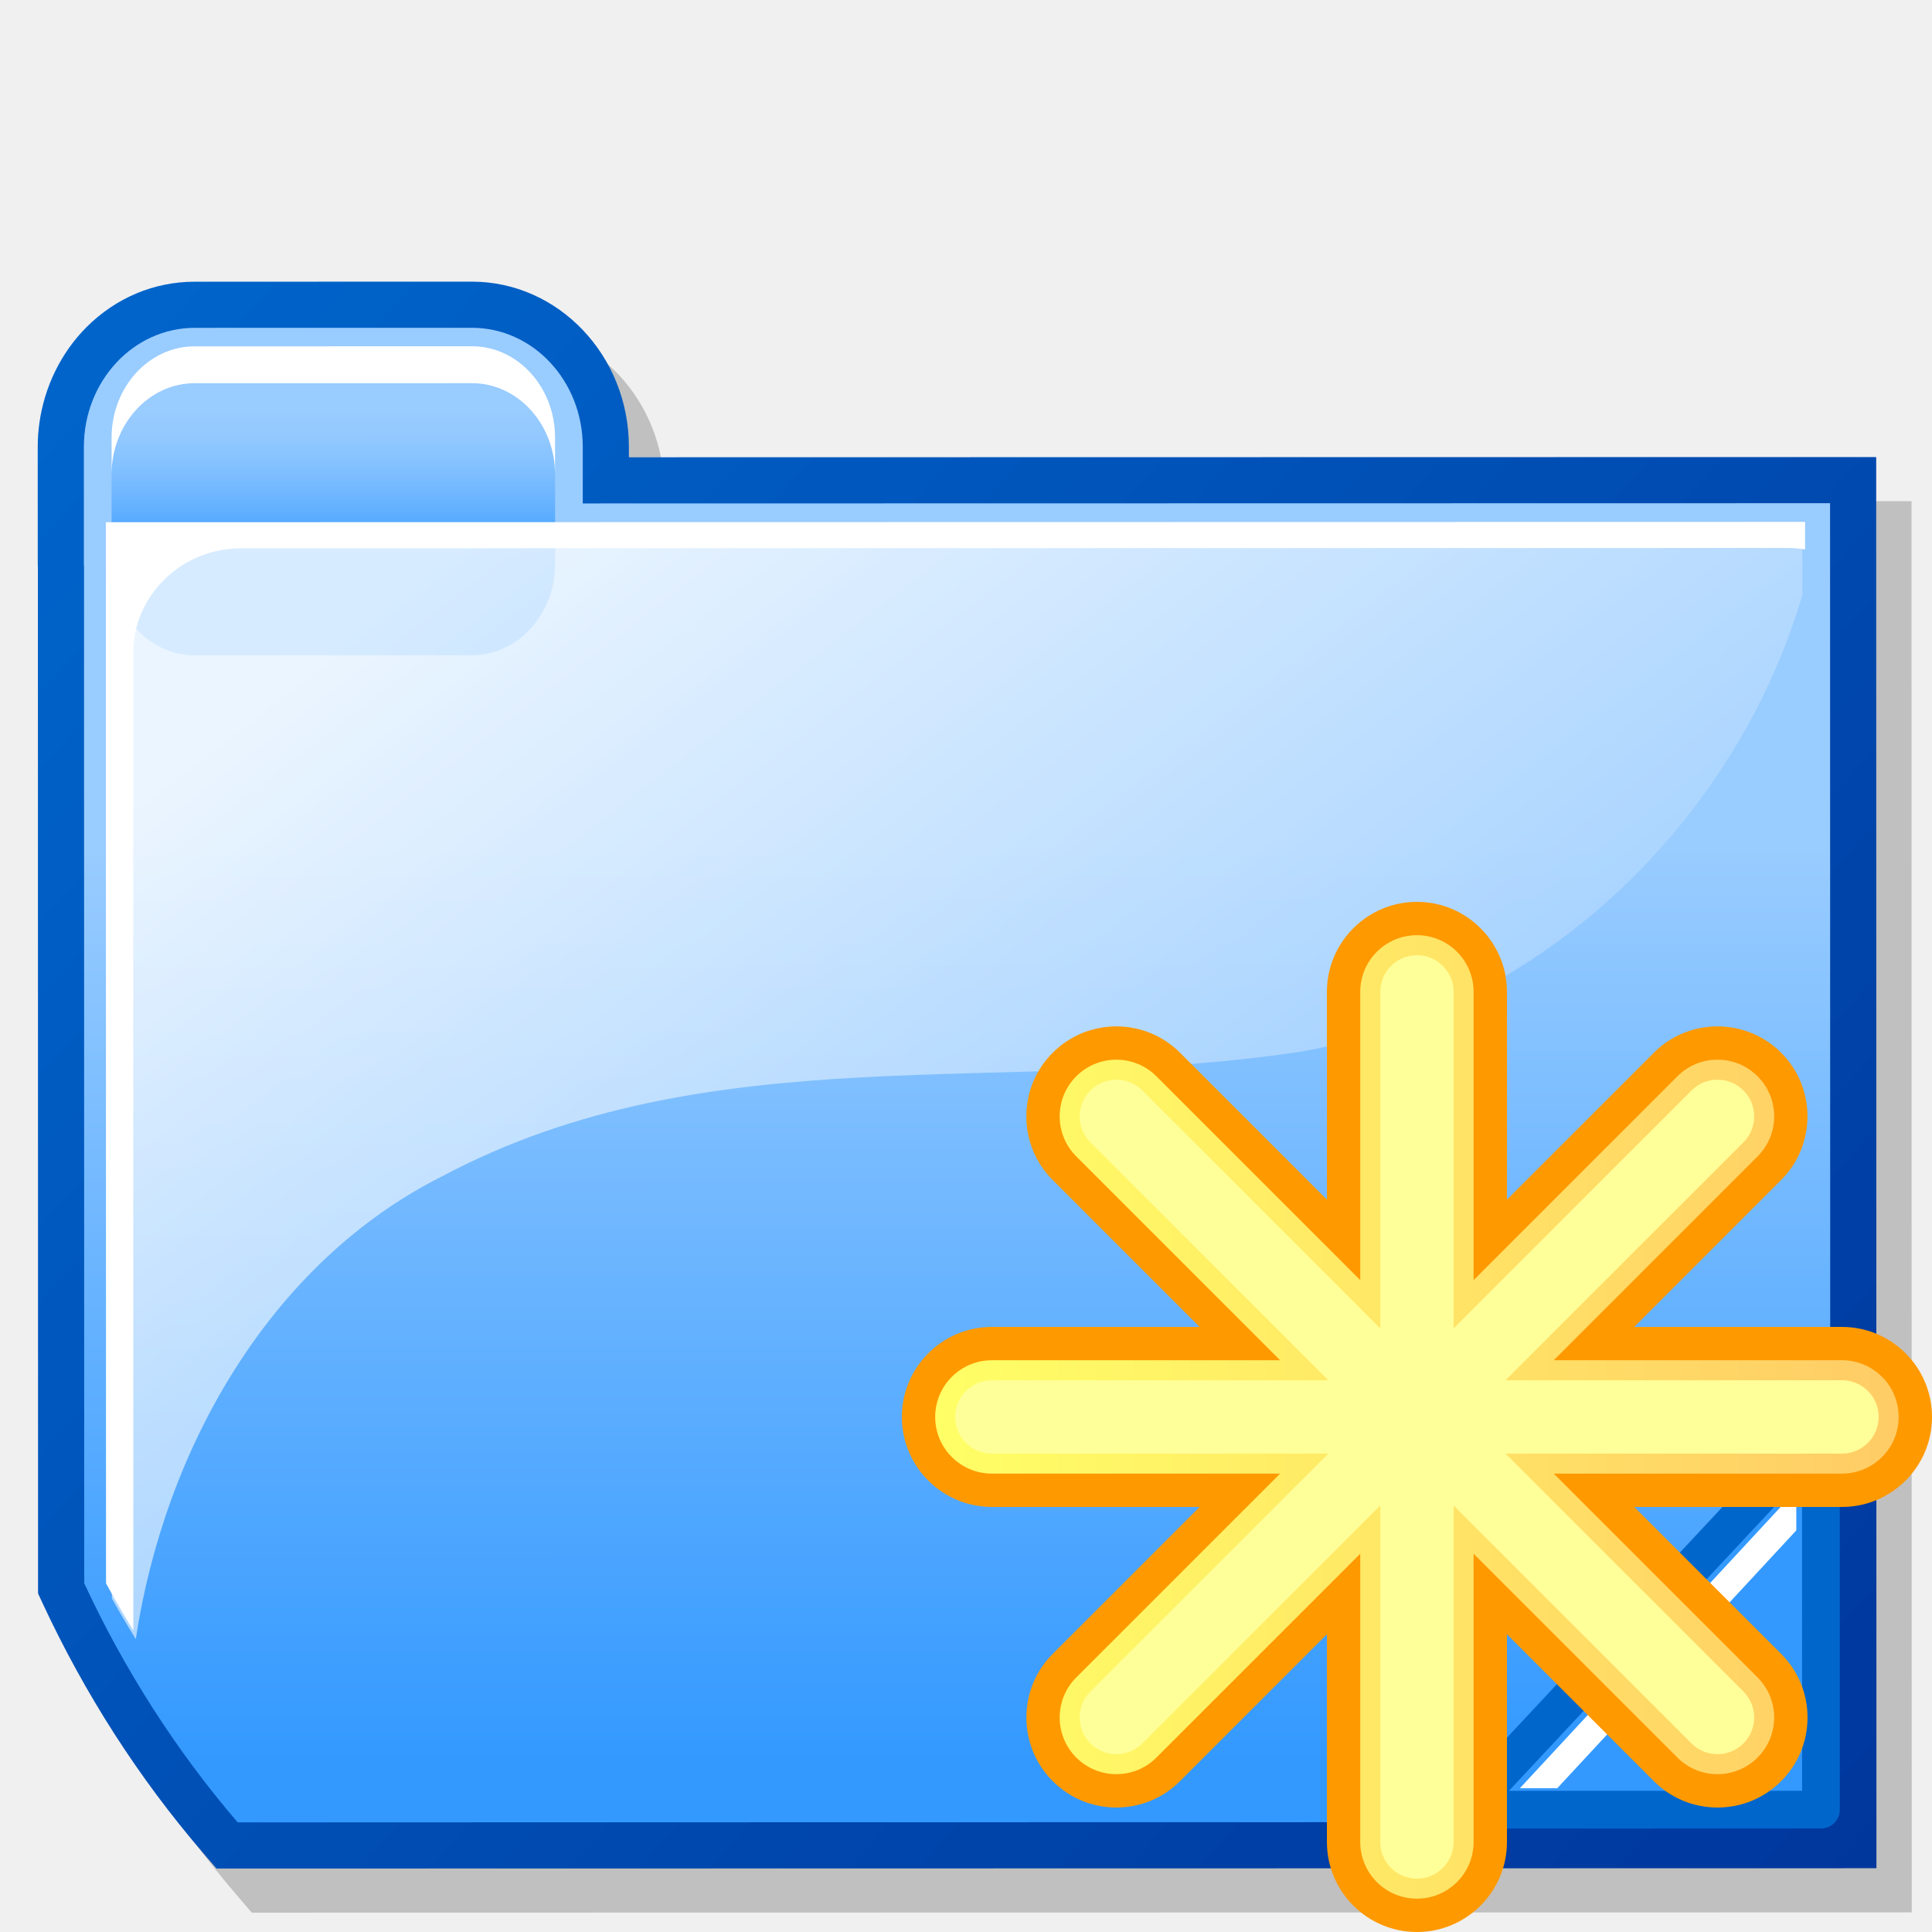
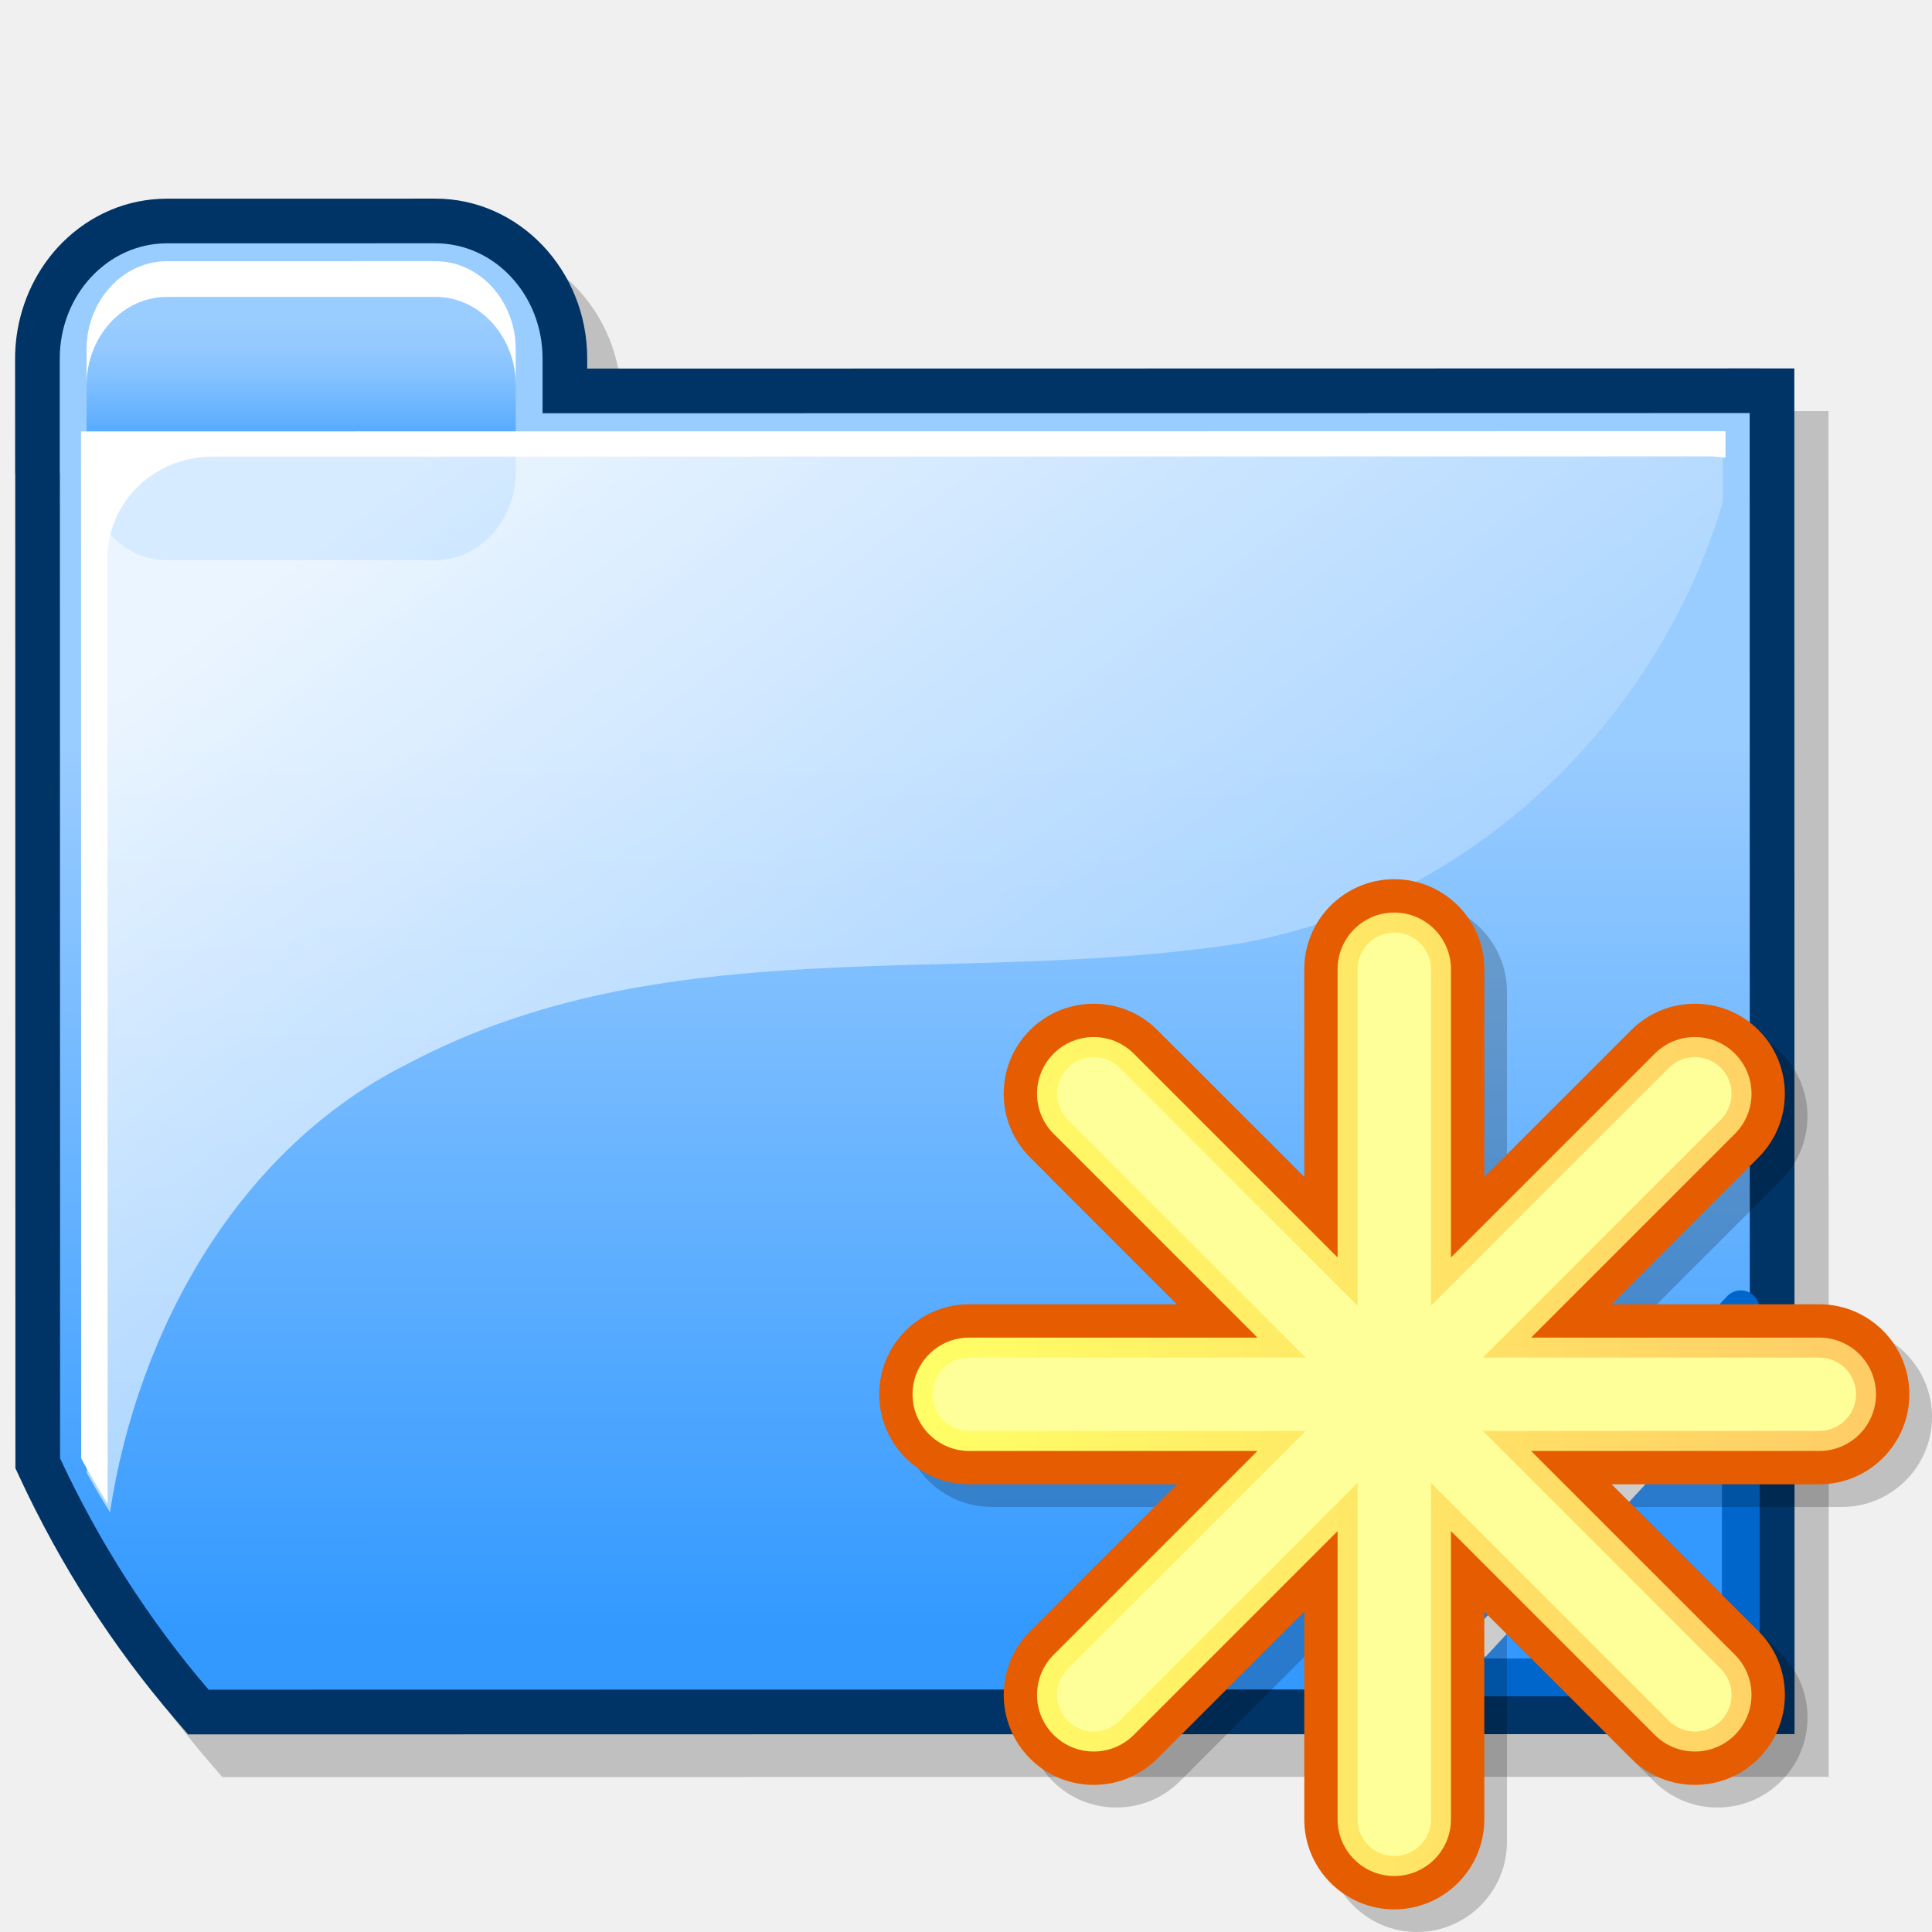
- <svg xmlns="http://www.w3.org/2000/svg" width="48pt" height="48pt" viewBox="0 0 256 256" overflow="visible" enable-background="new 0 0 256 256" xml:space="preserve" id="svg153">
-   <defs id="defs205" />
+ <svg xmlns="http://www.w3.org/2000/svg" width="48pt" height="48pt" viewBox="0 0 256.002 256.002" overflow="visible" enable-background="new 0 0 256.002 256.002" xml:space="preserve" id="svg153">
+   <defs id="defs209" />
  <g id="Layer_1" stroke="#000000">
-     <path opacity="0.2" stroke="none" d="M247.169,66.411c0,0-147.818,0.026-159.159,0.028c0-0.419-0.001-1.392-0.001-1.392    c0-12.065-9.329-21.879-20.792-21.878l-36.755,0.007c-5.354,0-10.439,2.138-14.317,6.015c-3.392,3.393-5.59,7.924-6.255,12.76    c-0.142,1.026-0.212,2.065-0.212,3.109l0.003,15.52c0,0,0.011,0.318,0.017,0.472c0,0.208,0.024,135.942,0.024,135.942l0.568,1.226    c5.614,12.081,12.762,23.215,21.246,33.089l1.83,2.129l219.95-0.04L253.285,66.41L247.169,66.411z" id="path155" />
-     <linearGradient id="XMLID_1_" gradientUnits="userSpaceOnUse" x1="-9.009" y1="49.025" x2="277.141" y2="247.13" gradientTransform="matrix(0.9907 0.1362 -0.1362 0.9907 23.0938 -13.5475)">
-       <stop offset="0" style="stop-color:#0066CC" id="stop157" />
-       <stop offset="1" style="stop-color:#003399" id="stop158" />
-     </linearGradient>
-     <path fill="url(#XMLID_1_)" stroke="none" d="M242.491,60.563c0,0-147.818,0.025-159.159,0.028c0-0.42-0.001-1.392-0.001-1.392    c0-12.065-9.329-21.88-20.792-21.878l-36.755,0.007c-5.354,0-10.439,2.138-14.317,6.015c-3.392,3.393-5.59,7.924-6.255,12.76    C5.071,57.129,5,58.168,5,59.213c0,0,0.003,15.519,0.003,15.52c0,0,0.011,0.318,0.017,0.472c0,0.208,0.024,135.942,0.024,135.942    l0.568,1.226c5.614,12.081,12.762,23.215,21.246,33.089l1.83,2.129l219.949-0.04l-0.031-186.988L242.491,60.563z" id="path162" />
-     <linearGradient id="XMLID_2_" gradientUnits="userSpaceOnUse" x1="124.682" y1="108.66" x2="124.682" y2="229.72" gradientTransform="matrix(1 -2.000000e-004 2.000000e-004 1 2.1097 3.9811)">
-       <stop offset="0" style="stop-color:#99CCFF" id="stop164" />
-       <stop offset="1" style="stop-color:#3399FF" id="stop165" />
-     </linearGradient>
-     <path fill="url(#XMLID_2_)" stroke="none" d="M242.493,66.677l-165.274,0.03L77.218,59.2c-0.002-8.709-6.573-15.766-14.678-15.765    l-36.753,0.007c-8.104,0.002-14.674,7.062-14.672,15.77l0.001,15.519c0,0.124,0.015,0.245,0.018,0.368l0.025,134.696    c5.312,11.434,12.169,22.172,20.337,31.68l211.027-0.039L242.493,66.677z" id="path169" />
-     <linearGradient id="XMLID_3_" gradientUnits="userSpaceOnUse" x1="42.045" y1="70.13" x2="42.045" y2="50.562" gradientTransform="matrix(1 -2.000000e-004 2.000000e-004 1 2.1097 3.9811)">
-       <stop offset="0" style="stop-color:#3399FF" id="stop171" />
-       <stop offset="0.055" style="stop-color:#3B9DFF" id="stop172" />
-       <stop offset="0.344" style="stop-color:#64B1FF" id="stop173" />
-       <stop offset="0.608" style="stop-color:#81C0FF" id="stop174" />
-       <stop offset="0.835" style="stop-color:#93C9FF" id="stop175" />
-       <stop offset="1" style="stop-color:#99CCFF" id="stop176" />
-     </linearGradient>
-     <path fill="url(#XMLID_3_)" stroke="none" d="M25.788,47.111c-6.068,0.001-11.005,5.43-11.003,12.1l0.002,15.519    c0.001,6.671,4.941,12.097,11.008,12.097l36.753-0.007c6.068-0.001,11.004-5.43,11.004-12.101l-0.003-15.519    c-0.001-6.67-4.94-12.098-11.009-12.096L25.788,47.111z" id="path180" />
-     <linearGradient id="XMLID_4_" gradientUnits="userSpaceOnUse" x1="66.824" y1="62.319" x2="168.503" y2="194.865" gradientTransform="matrix(1 -2.000000e-004 2.000000e-004 1 2.1097 3.9811)">
-       <stop offset="0" style="stop-color:#FFFFFF" id="stop182" />
-       <stop offset="1" style="stop-color:#99CCFF" id="stop183" />
-     </linearGradient>
-     <path opacity="0.8" fill="url(#XMLID_4_)" stroke="none" d="M14.804,70.387c0,5.255,0.017,99.259,0.024,141.421    c1.013,1.815,2.067,3.612,3.164,5.382c3.825-25.23,17.77-49.843,40.554-61.305c35.461-18.864,74.593-10.623,113.726-16.521    c32.208-5.488,57.794-30.777,66.555-60.522c-0.002-4.656-0.002-7.669-0.002-8.495C231.832,70.348,21.795,70.386,14.804,70.387z" id="path187" />
-     <path fill="#FFFFFF" stroke="none" d="M62.54,45.882l-36.753,0.007c-6.068,0.001-11.005,5.429-11.003,12.1l0.001,4.892    c-0.001-6.671,4.936-12.101,11.003-12.102l36.752-0.006c6.069-0.001,11.008,5.426,11.009,12.097l0-4.893    C73.548,51.306,68.608,45.88,62.54,45.882z" id="path188" />
-     <path fill="#FFFFFF" stroke="none" d="M14.025,69.197l0.025,140.605c1.148,2.114,2.358,4.19,3.62,6.241L17.646,86.565    c-0.001-7.685,6.414-13.917,14.329-13.919l204.945-0.037c0.772,0,1.529,0.077,2.268,0.191l-0.001-3.644L14.025,69.197z" id="path189" />
-     <path fill="#3399FF" stroke="#0066CC" stroke-width="5" stroke-linejoin="round" d="M194.187,239.793l47.096-0.008l-0.007-50.403    L194.187,239.793z" id="path190" />
-     <path fill="#FFFFFF" stroke="none" d="M238.021,202.783c-0.001-1.923,0-3.73-0.001-5.342    c-8.546,9.217-28.752,31.019-36.625,39.508c1.484,0,3.164,0,4.953-0.001C214.466,228.191,229.449,212.032,238.021,202.783z" id="path191" />
-     <g id="g192">
-       <path fill="#FF9900" stroke="none" d="M175.822,131.428c0,0,0,16.447,0,27.528c-7.835-7.835-19.465-19.466-19.465-19.466     c-4.65-4.65-12.217-4.65-16.868,0c-2.253,2.253-3.493,5.248-3.493,8.435c0,3.186,1.24,6.181,3.493,8.434     c0,0,11.63,11.63,19.465,19.465c-11.081,0-27.526,0-27.526,0c-6.577,0-11.928,5.35-11.928,11.927s5.351,11.927,11.928,11.927     c0,0,16.447,0,27.527,0c-7.835,7.835-19.465,19.467-19.465,19.467c-2.326,2.325-3.488,5.379-3.488,8.433     c0,3.055,1.162,6.108,3.488,8.434c2.252,2.253,5.248,3.494,8.434,3.494s6.181-1.241,8.434-3.494c0,0,11.63-11.629,19.465-19.464     c0,11.079,0,27.527,0,27.527c0,6.576,5.352,11.927,11.928,11.927s11.928-5.351,11.928-11.927c0,0,0-16.447,0-27.527     c7.835,7.835,19.465,19.464,19.465,19.464c2.252,2.253,5.248,3.494,8.434,3.494s6.181-1.241,8.434-3.494     c2.252-2.252,3.493-5.247,3.493-8.434c0-3.186-1.241-6.181-3.493-8.434c0,0-11.631-11.631-19.466-19.466     c11.081,0,27.528,0,27.528,0c6.577,0,11.928-5.35,11.928-11.927s-5.351-11.927-11.928-11.927c0,0-16.446,0-27.527,0     c7.836-7.835,19.465-19.465,19.465-19.465c2.326-2.325,3.488-5.38,3.488-8.434c0-3.055-1.162-6.109-3.488-8.435     c-4.65-4.65-12.217-4.65-16.867,0c0,0-11.63,11.63-19.465,19.465c0-11.08,0-27.527,0-27.527c0-6.577-5.352-11.928-11.928-11.928     S175.822,124.851,175.822,131.428z" id="path193" />
-       <linearGradient id="XMLID_5_" gradientUnits="userSpaceOnUse" x1="123.918" y1="187.75" x2="251.582" y2="187.75">
-         <stop offset="0" style="stop-color:#FFFF66" id="stop195" />
-         <stop offset="1" style="stop-color:#FFCC66" id="stop196" />
+     <g id="Layer_1_1_">
+       <path opacity="0.2" stroke="none" d="M236.367,54.474c0,0-143.056,0.025-154.031,0.027c0-0.406-0.001-1.347-0.001-1.347     c0-11.676-9.028-21.175-20.122-21.173l-35.571,0.007c-5.181,0-10.103,2.069-13.855,5.821c-3.283,3.283-5.41,7.669-6.054,12.349     c-0.137,0.993-0.206,1.999-0.206,3.009l0.003,15.02c0,0,0.01,0.308,0.017,0.457c0,0.202,0.023,131.563,0.023,131.563l0.55,1.187     c5.433,11.691,12.351,22.467,20.562,32.022l1.771,2.06l212.864-0.037l-0.031-180.963L236.367,54.474z" id="path156" />
+       <path fill="#003366" stroke="none" d="M231.84,48.814c0,0-143.056,0.025-154.031,0.027c0-0.407-0.001-1.348-0.001-1.348     c0-11.676-9.029-21.175-20.122-21.173l-35.571,0.007c-5.181,0-10.103,2.068-13.856,5.821c-3.282,3.283-5.41,7.669-6.054,12.349     C2.068,45.491,2,46.497,2,47.508c0,0,0.003,15.019,0.003,15.02c0,0,0.01,0.308,0.017,0.457c0,0.202,0.023,131.563,0.023,131.563     l0.55,1.186c5.433,11.692,12.351,22.468,20.562,32.022l1.771,2.062l212.863-0.038l-0.03-180.964L231.84,48.814z" id="path157" />
+       <linearGradient id="XMLID_1_" gradientUnits="userSpaceOnUse" x1="-50.739" y1="452.269" x2="-50.739" y2="335.109" gradientTransform="matrix(1 -2.000000e-004 -2.000000e-004 -1 170.7184 551.4479)">
+         <stop offset="0" style="stop-color:#99CCFF" id="stop159" />
+         <stop offset="1" style="stop-color:#3399FF" id="stop160" />
      </linearGradient>
-       <path fill="url(#XMLID_5_)" stroke="none" d="M244.072,180.24h-38.191l27.006-27.006c2.932-2.933,2.932-7.688,0-10.62     c-2.934-2.933-7.688-2.933-10.621,0L195.26,169.62v-38.192c0-4.148-3.362-7.51-7.51-7.51s-7.51,3.362-7.51,7.51v38.193     l-27.006-27.007c-2.934-2.933-7.688-2.933-10.621,0s-2.933,7.688,0,10.62l27.006,27.006h-38.191c-4.148,0-7.51,3.362-7.51,7.51     s3.362,7.51,7.51,7.51h38.193l-27.008,27.007c-2.932,2.933-2.932,7.688,0,10.62c2.934,2.933,7.688,2.933,10.621,0l27.006-27.006     v38.192c0,4.147,3.362,7.509,7.51,7.509s7.51-3.361,7.51-7.509v-38.192l27.006,27.006c2.933,2.933,7.688,2.933,10.62,0     s2.933-7.688,0-10.62l-27.007-27.007h38.193c4.148,0,7.51-3.362,7.51-7.51S248.221,180.24,244.072,180.24z" id="path200" />
-       <path fill="#FFFF99" stroke="none" d="M182.891,131.428v44.593l-31.531-31.532c-1.895-1.895-4.978-1.895-6.872,0     c-0.917,0.918-1.423,2.139-1.423,3.437s0.506,2.518,1.423,3.436l31.53,31.53h-44.59c-2.68,0-4.86,2.181-4.86,4.859     c0,2.68,2.18,4.859,4.86,4.859h44.592l-31.531,31.531c-1.895,1.895-1.895,4.978,0,6.872c0.918,0.917,2.137,1.423,3.436,1.423     c1.298,0,2.518-0.506,3.436-1.423l31.531-31.53v44.591c0,2.68,2.18,4.858,4.859,4.858s4.859-2.179,4.859-4.858v-44.591     l31.53,31.53c0.918,0.917,2.138,1.423,3.437,1.423c1.298,0,2.518-0.506,3.436-1.423c0.918-0.918,1.424-2.138,1.424-3.437     c0-1.298-0.506-2.518-1.424-3.436l-31.531-31.531h44.592c2.68,0,4.859-2.18,4.859-4.859c0-2.679-2.18-4.859-4.859-4.859h-44.59     l31.529-31.53c1.895-1.895,1.896-4.978,0-6.872c-1.895-1.895-4.977-1.895-6.872,0l-31.53,31.53v-44.591     c0-2.68-2.18-4.86-4.859-4.86S182.891,128.748,182.891,131.428z" id="path201" />
+       <path fill="url(#XMLID_1_)" stroke="none" d="M231.842,54.731L71.893,54.76l-0.001-7.265     c-0.002-8.428-6.361-15.258-14.205-15.257l-35.569,0.006c-7.843,0.002-14.201,6.834-14.199,15.262L7.92,62.525     c0,0.12,0.015,0.237,0.017,0.355l0.024,130.357c5.141,11.064,11.777,21.457,19.682,30.658l204.228-0.037L231.842,54.731z" id="path164" />
+       <linearGradient id="XMLID_2_" gradientUnits="userSpaceOnUse" x1="-130.713" y1="489.557" x2="-130.713" y2="508.495" gradientTransform="matrix(1 -2.000000e-004 -2.000000e-004 -1 170.7184 551.4479)">
+         <stop offset="0" style="stop-color:#3399FF" id="stop166" />
+         <stop offset="0.055" style="stop-color:#3B9DFF" id="stop167" />
+         <stop offset="0.344" style="stop-color:#64B1FF" id="stop168" />
+         <stop offset="0.608" style="stop-color:#81C0FF" id="stop169" />
+         <stop offset="0.835" style="stop-color:#93C9FF" id="stop170" />
+         <stop offset="1" style="stop-color:#99CCFF" id="stop171" />
+       </linearGradient>
+       <path fill="url(#XMLID_2_)" stroke="none" d="M22.118,35.796c-5.873,0.001-10.65,5.255-10.649,11.71l0.002,15.019     c0.001,6.457,4.782,11.708,10.654,11.707l35.569-0.007c5.873-0.001,10.65-5.255,10.649-11.711L68.34,47.496     c-0.001-6.455-4.781-11.708-10.654-11.707L22.118,35.796z" id="path183" />
+       <linearGradient id="XMLID_3_" gradientUnits="userSpaceOnUse" x1="-106.733" y1="497.116" x2="-8.33" y2="368.841" gradientTransform="matrix(1 -2.000000e-004 -2.000000e-004 -1 170.7184 551.4479)">
+         <stop offset="0" style="stop-color:#FFFFFF" id="stop185" />
+         <stop offset="1" style="stop-color:#99CCFF" id="stop186" />
+       </linearGradient>
+       <path opacity="0.8" fill="url(#XMLID_3_)" stroke="none" d="M11.488,58.321c0,5.086,0.016,96.062,0.024,136.866     c0.98,1.756,2,3.496,3.062,5.207c3.701-24.418,17.197-48.236,39.247-59.328c34.318-18.257,72.19-10.281,110.063-15.99     c31.17-5.312,55.932-29.786,64.41-58.572c-0.002-4.506-0.002-7.422-0.002-8.221C221.524,58.284,18.254,58.32,11.488,58.321z" id="path190" />
+       <path fill="#FFFFFF" stroke="none" d="M57.687,34.606l-35.569,0.007c-5.873,0.001-10.65,5.254-10.649,11.71l0.001,4.735     c-0.001-6.457,4.777-11.711,10.649-11.712l35.568-0.006c5.874-0.001,10.654,5.251,10.654,11.707v-4.735     C68.339,39.855,63.559,34.604,57.687,34.606z" id="path191" />
+       <path fill="#FFFFFF" stroke="none" d="M10.734,57.17l0.025,136.075c1.111,2.046,2.282,4.056,3.503,6.04L14.239,73.979     c-0.001-7.438,6.207-13.469,13.867-13.471l198.342-0.036c0.746,0,1.479,0.074,2.193,0.185v-3.526L10.734,57.17z" id="path192" />
+       <path fill="#3399FF" stroke="#0066CC" stroke-width="5" stroke-linejoin="round" d="M185.092,222.271l45.578-0.008l-0.007-48.779     L185.092,222.271z" id="path193" />
+       <path fill="#FFFFFF" stroke="none" d="M227.515,186.452c0-1.86,0-3.61,0-5.169c-8.271,8.92-27.826,30.019-35.445,38.233     c1.437,0,3.063,0,4.793,0C204.718,211.042,219.218,195.403,227.515,186.452z" id="path194" />
+       <g id="g195">
+         <path opacity="0.2" stroke="none" d="M175.821,131.428c0,0,0,16.447,0,27.528c-7.834-7.835-19.465-19.466-19.465-19.466      c-4.649-4.65-12.217-4.65-16.867,0c-2.254,2.253-3.493,5.248-3.493,8.435c0,3.186,1.239,6.182,3.493,8.434      c0,0,11.63,11.631,19.465,19.466c-11.081,0-27.525,0-27.525,0c-6.578,0-11.929,5.35-11.929,11.927s5.351,11.927,11.929,11.927      c0,0,16.446,0,27.526,0c-7.835,7.835-19.465,19.468-19.465,19.468c-2.326,2.324-3.488,5.379-3.488,8.433      c0,3.055,1.162,6.108,3.488,8.435c2.252,2.252,5.247,3.493,8.434,3.493s6.181-1.241,8.435-3.493c0,0,11.63-11.63,19.465-19.465      c0,11.079,0,27.527,0,27.527c0,6.576,5.352,11.927,11.928,11.927s11.928-5.351,11.928-11.927c0,0,0-16.447,0-27.527      c7.836,7.835,19.465,19.465,19.465,19.465c2.252,2.252,5.248,3.493,8.435,3.493s6.181-1.241,8.435-3.493      c2.252-2.253,3.492-5.248,3.492-8.435s-1.24-6.181-3.492-8.435c0,0-11.632-11.631-19.467-19.466c11.081,0,27.528,0,27.528,0      c6.577,0,11.928-5.35,11.928-11.927s-5.351-11.927-11.928-11.927c0,0-16.446,0-27.527,0      c7.836-7.835,19.466-19.466,19.466-19.466c2.325-2.324,3.487-5.379,3.487-8.434s-1.162-6.109-3.487-8.435      c-4.65-4.65-12.218-4.65-16.867,0c0,0-11.631,11.63-19.465,19.465c0-11.08,0-27.527,0-27.527      c0-6.577-5.353-11.928-11.929-11.928C181.177,119.5,175.821,124.851,175.821,131.428z" id="path196" />
+         <path fill="#E65C00" stroke="none" d="M172.821,128.428c0,0,0,16.447,0,27.528c-7.834-7.835-19.465-19.466-19.465-19.466      c-4.649-4.65-12.217-4.65-16.867,0c-2.254,2.253-3.493,5.248-3.493,8.435c0,3.186,1.239,6.182,3.493,8.434      c0,0,11.63,11.631,19.465,19.466c-11.081,0-27.526,0-27.526,0c-6.577,0-11.928,5.35-11.928,11.927s5.351,11.927,11.928,11.927      c0,0,16.447,0,27.527,0c-7.835,7.835-19.465,19.468-19.465,19.468c-2.326,2.324-3.488,5.379-3.488,8.433      c0,3.055,1.162,6.108,3.488,8.435c2.252,2.252,5.247,3.493,8.434,3.493s6.181-1.241,8.435-3.493c0,0,11.63-11.63,19.465-19.465      c0,11.079,0,27.527,0,27.527c0,6.576,5.352,11.927,11.928,11.927s11.928-5.351,11.928-11.927c0,0,0-16.447,0-27.527      c7.836,7.835,19.465,19.465,19.465,19.465c2.252,2.252,5.248,3.493,8.435,3.493s6.181-1.241,8.435-3.493      c2.252-2.253,3.492-5.248,3.492-8.435s-1.24-6.181-3.492-8.435c0,0-11.632-11.631-19.467-19.466c11.081,0,27.528,0,27.528,0      c6.577,0,11.928-5.35,11.928-11.927s-5.351-11.927-11.928-11.927c0,0-16.446,0-27.527,0      c7.836-7.835,19.466-19.466,19.466-19.466c2.325-2.324,3.487-5.379,3.487-8.434s-1.162-6.109-3.487-8.435      c-4.65-4.65-12.218-4.65-16.867,0c0,0-11.631,11.63-19.465,19.465c0-11.08,0-27.527,0-27.527      c0-6.577-5.353-11.928-11.929-11.928C178.177,116.5,172.821,121.851,172.821,128.428z" id="path197" />
+         <linearGradient id="XMLID_4_" gradientUnits="userSpaceOnUse" x1="-47.581" y1="362.752" x2="80.083" y2="362.752" gradientTransform="matrix(1 0 0 -1 168.499 547.502)">
+           <stop offset="0" style="stop-color:#FFFF66" id="stop199" />
+           <stop offset="1" style="stop-color:#FFCC66" id="stop200" />
+         </linearGradient>
+         <path fill="url(#XMLID_4_)" stroke="none" d="M241.071,177.24h-38.19l27.007-27.007c2.932-2.933,2.932-7.688,0-10.619      c-2.935-2.934-7.688-2.934-10.621,0L192.26,166.62v-38.192c0-4.148-3.362-7.51-7.51-7.51s-7.51,3.362-7.51,7.51v38.193      l-27.007-27.007c-2.934-2.934-7.688-2.934-10.621,0c-2.932,2.933-2.932,7.688,0,10.619l27.007,27.007h-38.191      c-4.148,0-7.51,3.362-7.51,7.51s3.362,7.51,7.51,7.51h38.193l-27.009,27.007c-2.932,2.934-2.932,7.688,0,10.62      c2.935,2.933,7.688,2.933,10.621,0l27.007-27.006v38.192c0,4.146,3.362,7.509,7.51,7.509s7.51-3.361,7.51-7.509v-38.192      l27.007,27.006c2.933,2.933,7.688,2.933,10.619,0s2.934-7.688,0-10.62l-27.007-27.007h38.192c4.148,0,7.511-3.362,7.511-7.51      S245.222,177.24,241.071,177.24z" id="path204" />
+         <path fill="#FFFF99" stroke="none" d="M179.892,128.428v44.593l-31.531-31.531c-1.896-1.896-4.979-1.896-6.873,0      c-0.916,0.918-1.422,2.139-1.422,3.437s0.506,2.519,1.422,3.437l31.531,31.529h-44.59c-2.68,0-4.86,2.182-4.86,4.859      c0,2.68,2.18,4.859,4.86,4.859h44.592l-31.531,31.531c-1.895,1.895-1.895,4.978,0,6.871c0.918,0.918,2.137,1.424,3.436,1.424      s2.518-0.506,3.436-1.424l31.531-31.529v44.591c0,2.68,2.181,4.858,4.859,4.858c2.68,0,4.859-2.18,4.859-4.858v-44.591      l31.529,31.529c0.918,0.918,2.139,1.424,3.438,1.424c1.298,0,2.518-0.506,3.436-1.424s1.424-2.138,1.424-3.437      c0-1.298-0.506-2.519-1.424-3.437l-31.531-31.531h44.593c2.68,0,4.858-2.18,4.858-4.858s-2.18-4.858-4.858-4.858h-44.591      l31.529-31.531c1.896-1.895,1.896-4.978,0-6.871c-1.895-1.896-4.977-1.896-6.871,0l-31.531,31.529v-44.591      c0-2.68-2.18-4.86-4.858-4.86S179.892,125.748,179.892,128.428z" id="path205" />
+       </g>
+     </g>
+     <g id="Layer_2">
+       <path fill="none" stroke="none" d="M256,256H0V0h256V256z" id="path207" />
    </g>
  </g>
-   <g id="Layer_2" stroke="#000000">
-     <path fill="none" stroke="none" d="M256,256H0V0h256V256z" id="path203" />
-   </g>
</svg>
